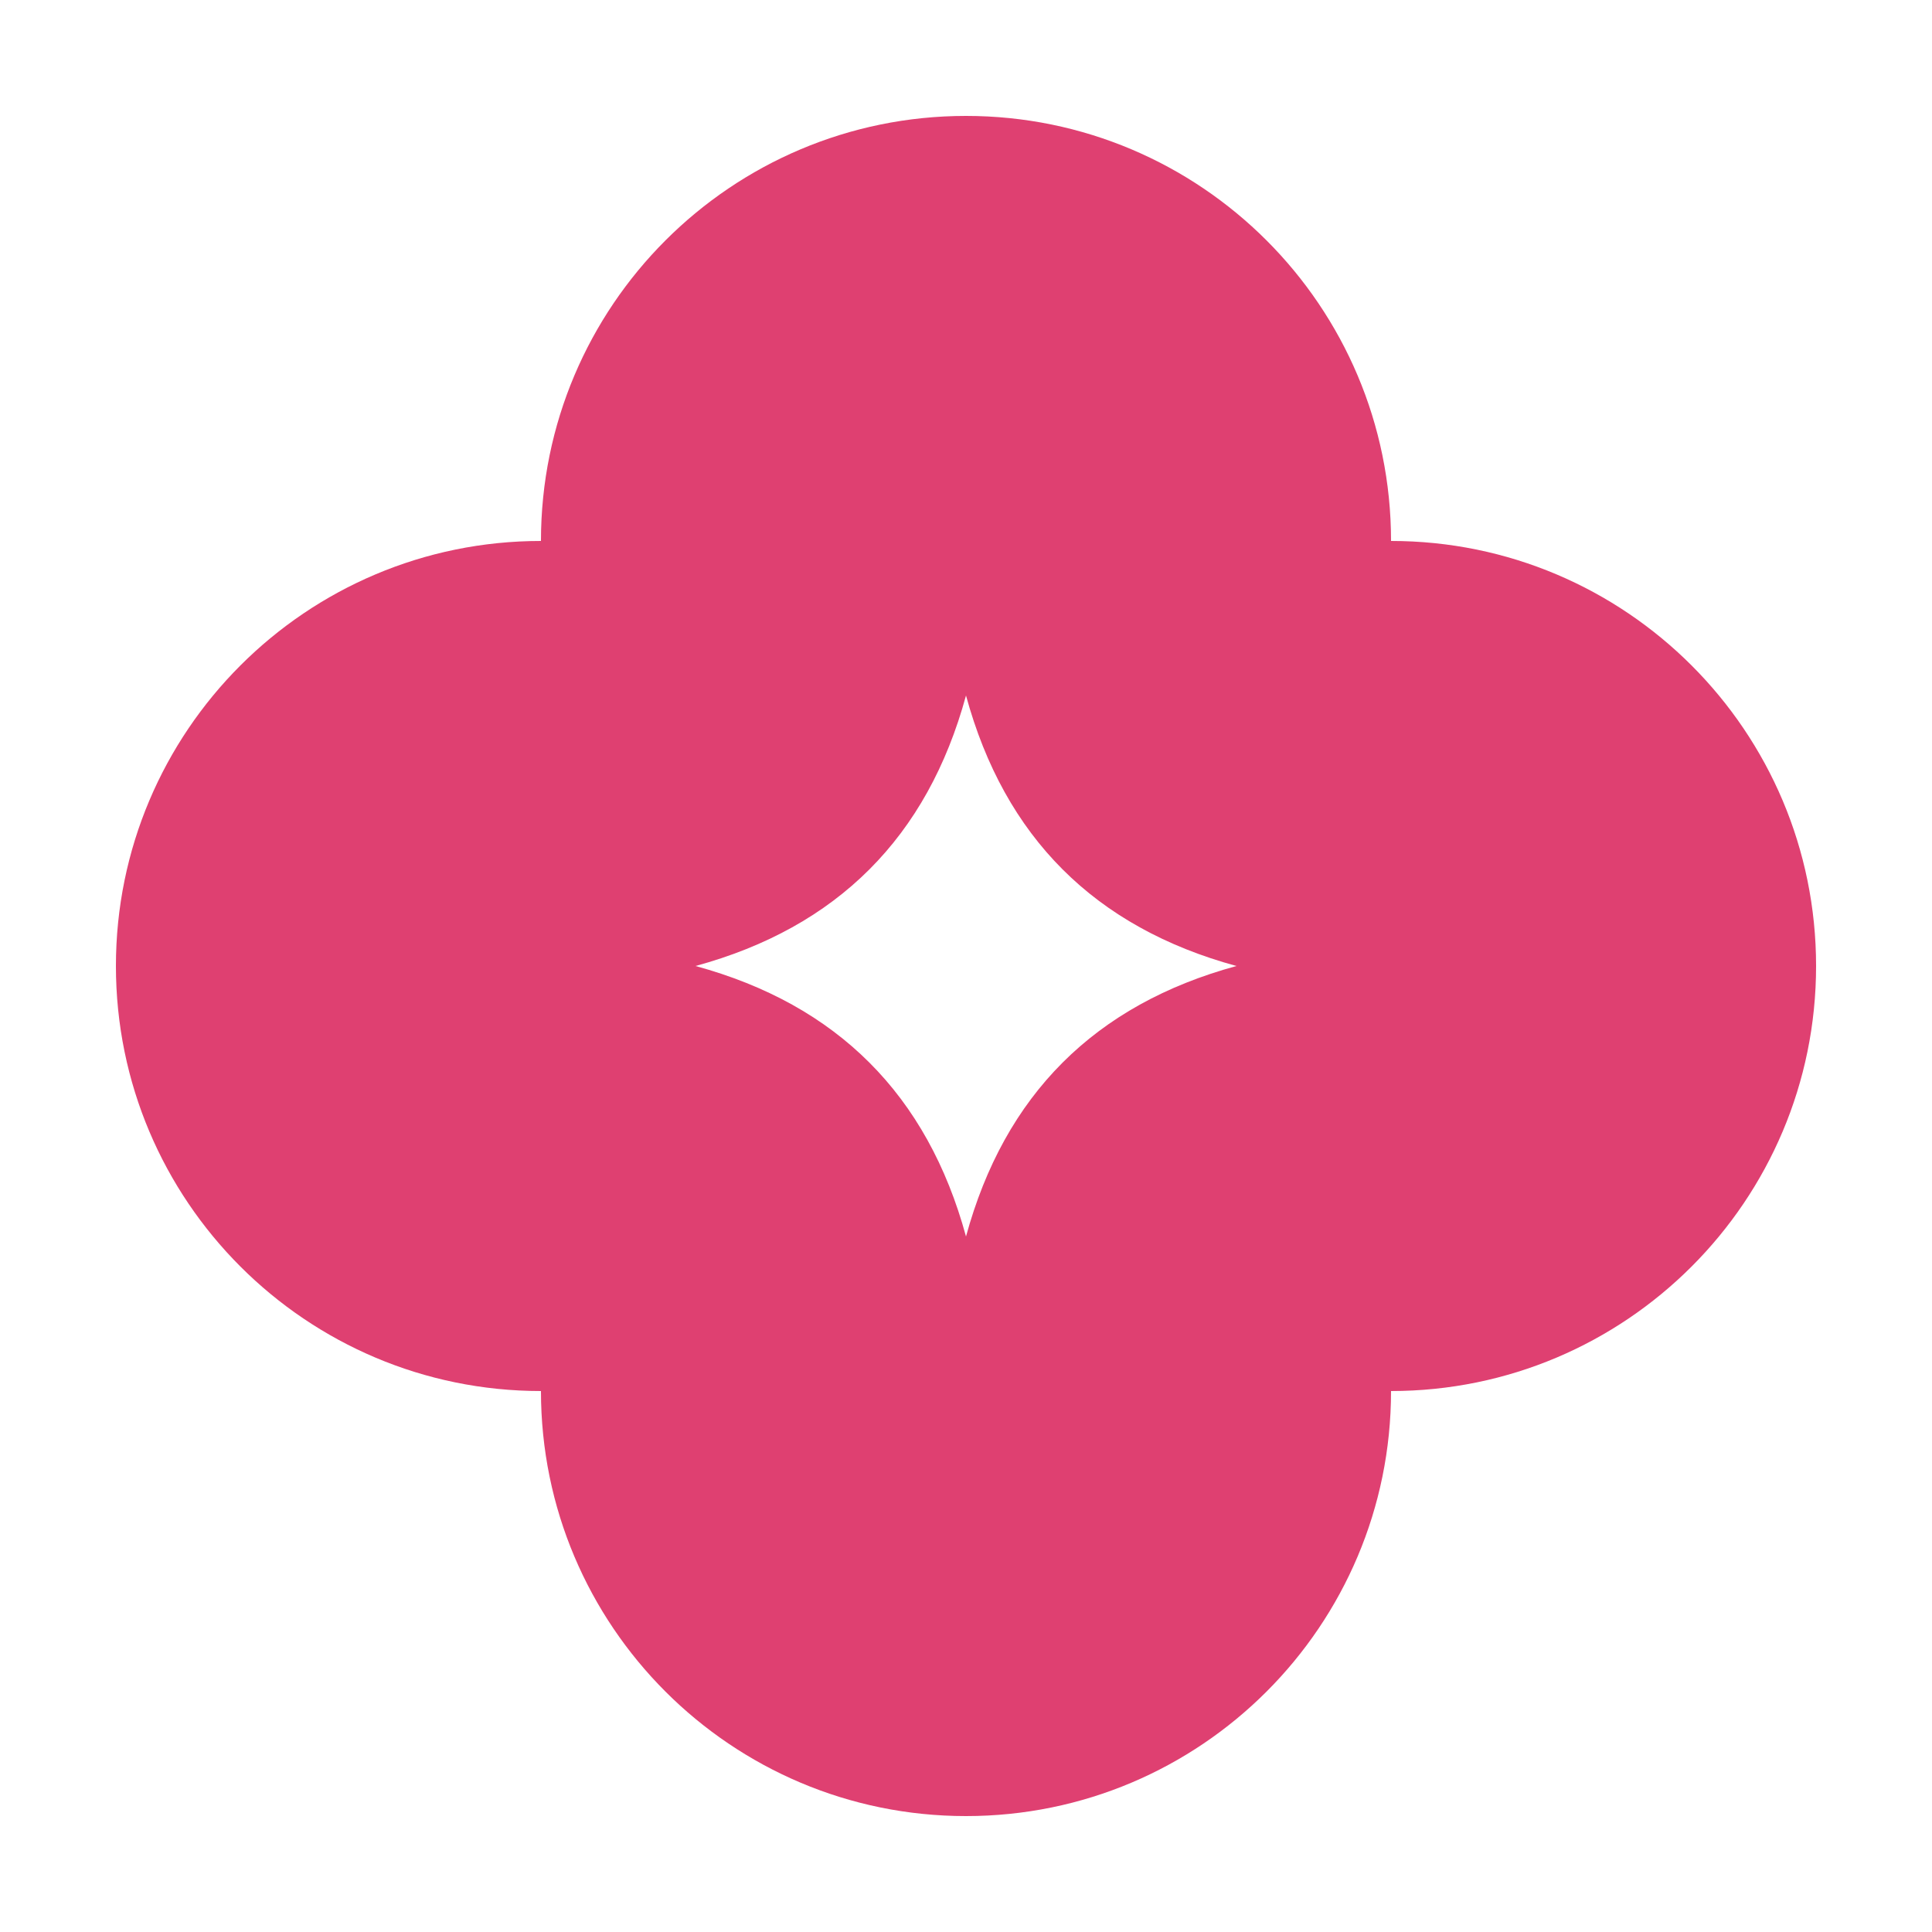
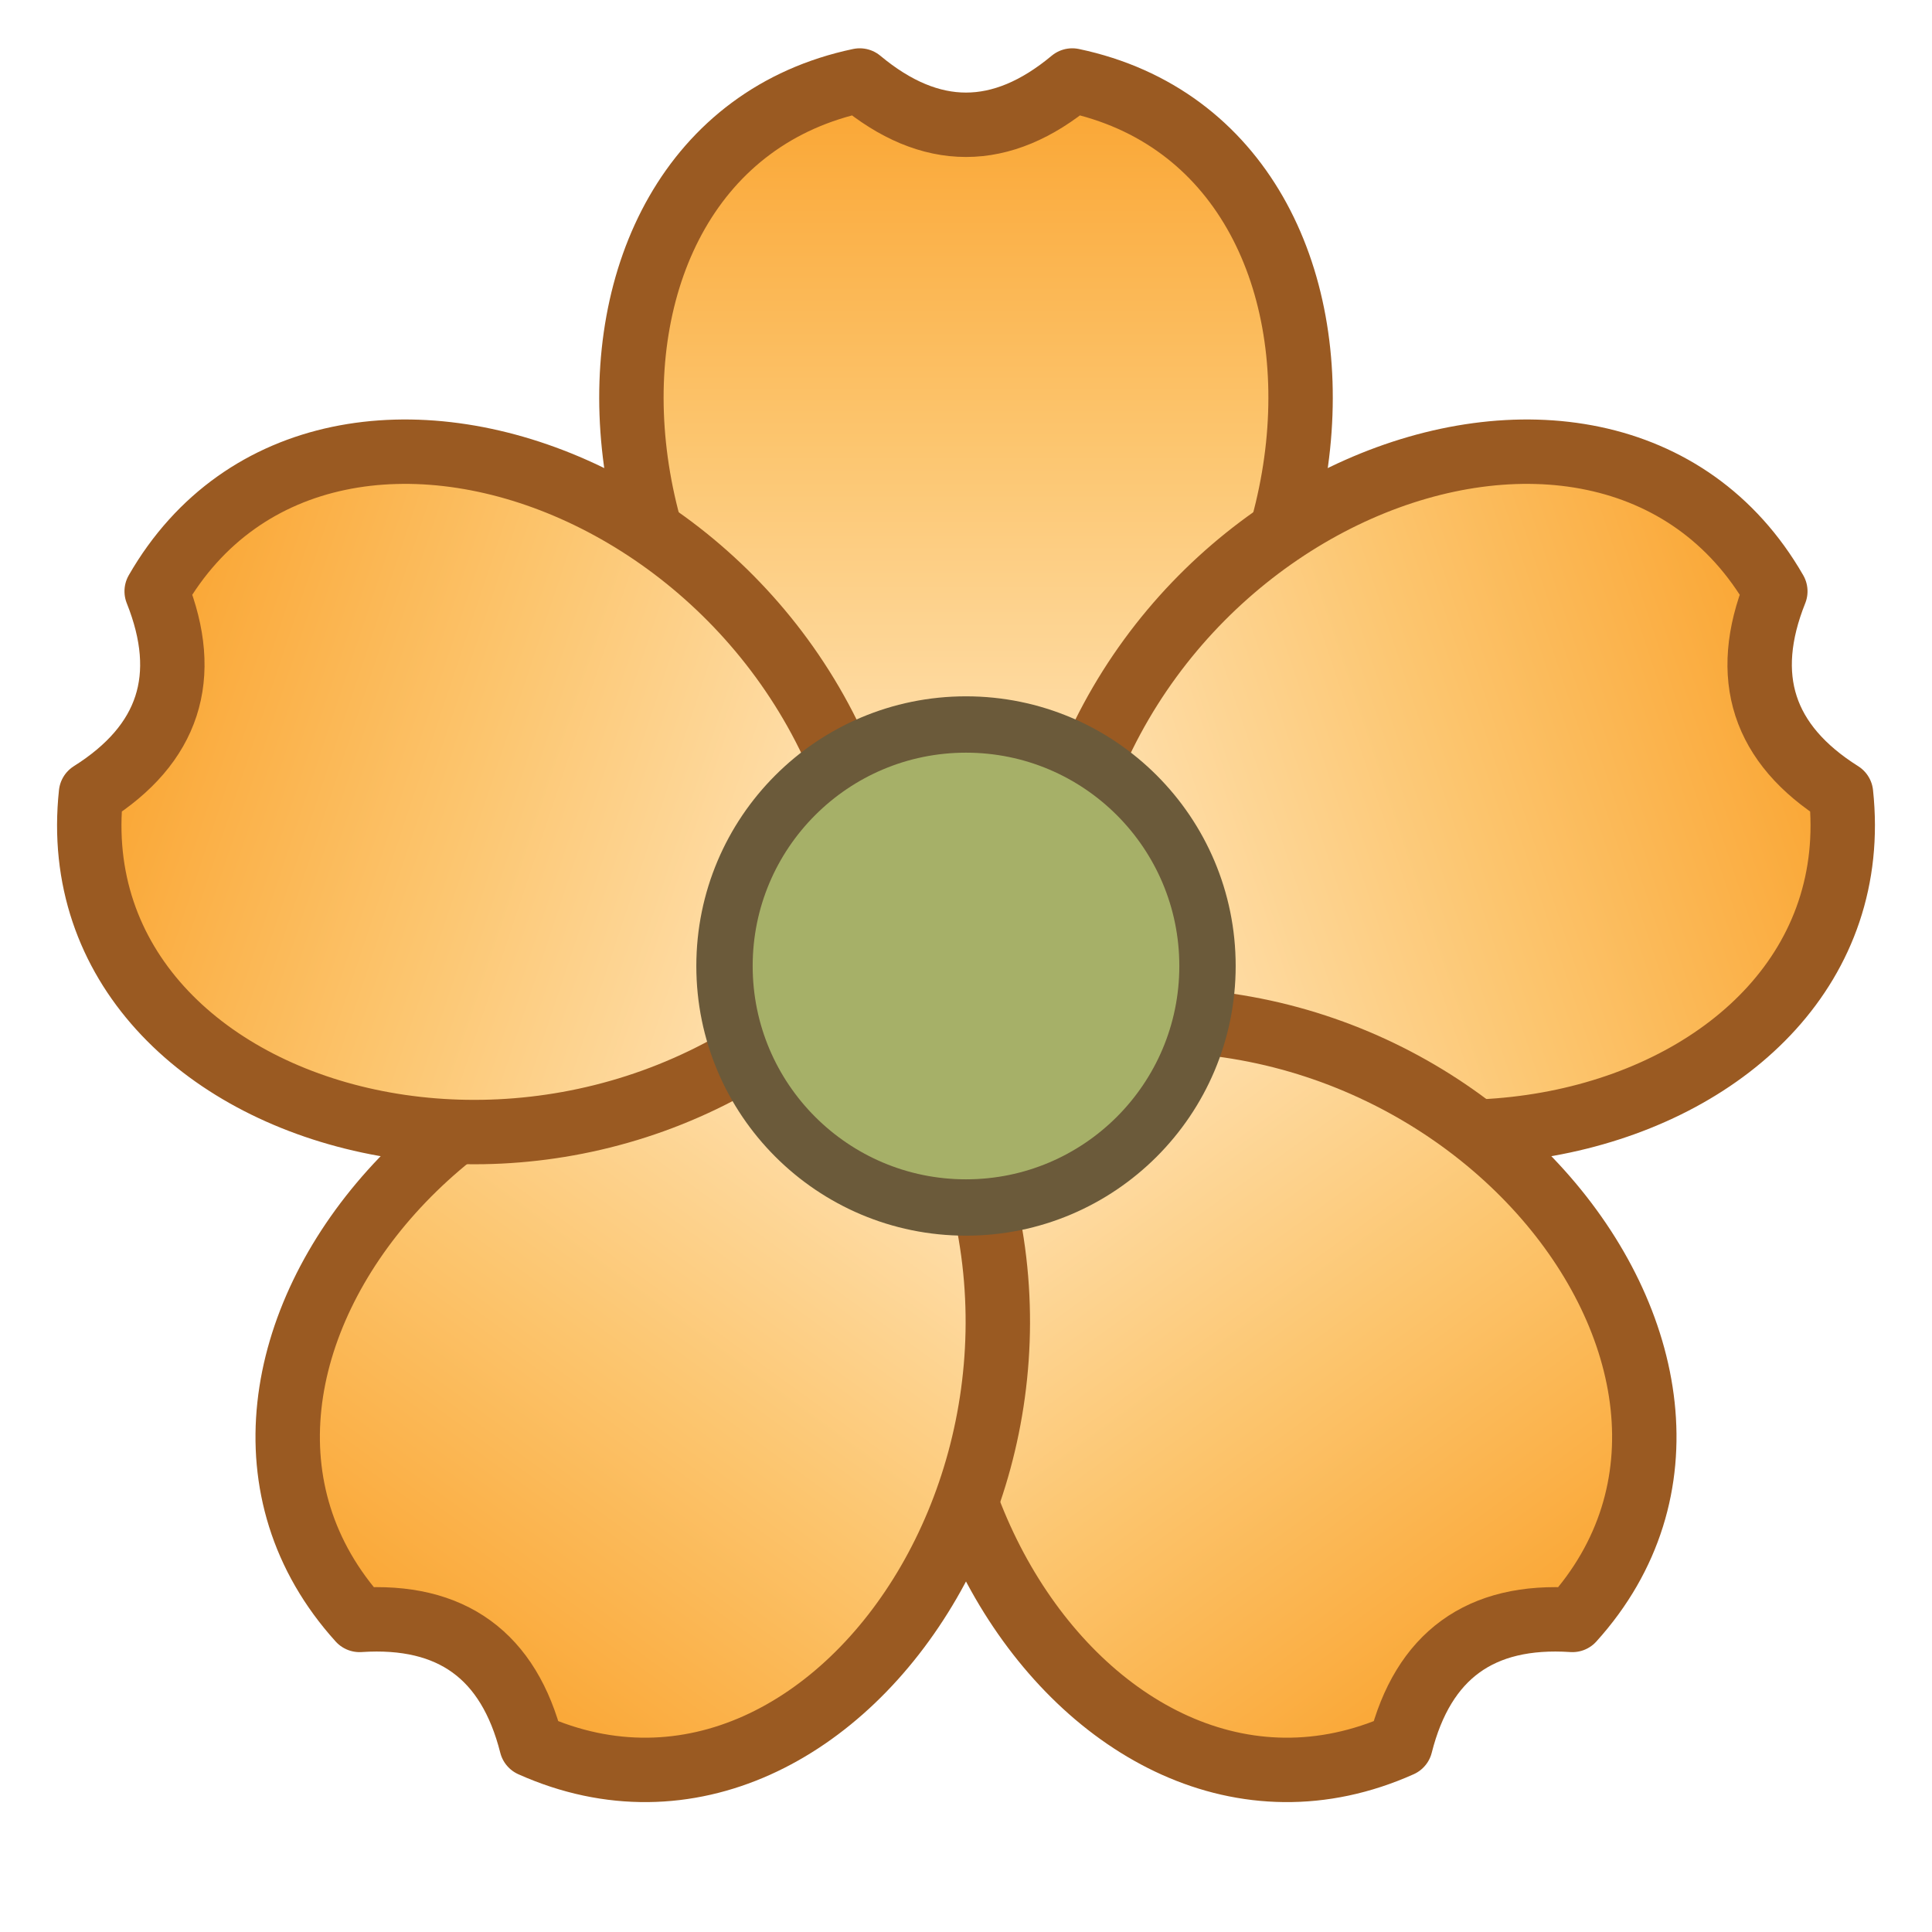
- <svg xmlns="http://www.w3.org/2000/svg" viewBox="0 0 100 100">
-   <path fill="#DF4071" fill-rule="evenodd" d="M50 6a22 22 0 0 1 22 22a22 22 0 0 1 0 44a22 22 0 0 1-44 0a22 22 0 0 1 0-44A22 22 0 0 1 50 6ZM50 36Q53 47 64 50Q53 53 50 64Q47 53 36 50Q47 47 50 36Z" />
+ <svg xmlns="http://www.w3.org/2000/svg" viewBox="-12 -12 24 24">
+   <defs>
+     <linearGradient id="p" x1="0" y1="1" x2="0" y2="0">
+       <stop offset="0" stop-color="#FFE7BF" />
+       <stop offset=".55" stop-color="#FCC56E" />
+       <stop offset="1" stop-color="#FAA532" />
+     </linearGradient>
+     <path id="l" d="M0-1.1C5.06-3.08 5.5-10.12 1.32-11Q0-9.9-1.32-11C-5.5-10.12-5.06-3.08 0-1.1Z" fill="url(#p)" stroke="#9A5A22" stroke-width=".8" stroke-linejoin="round" />
+   </defs>
+   <use href="#l" />
+   <use href="#l" transform="rotate(72)" />
+   <use href="#l" transform="rotate(144)" />
+   <use href="#l" transform="rotate(216)" />
+   <use href="#l" transform="rotate(288)" />
+   <circle r="3" fill="#A6B068" stroke="#6B5A3A" stroke-width=".7" />
</svg>
